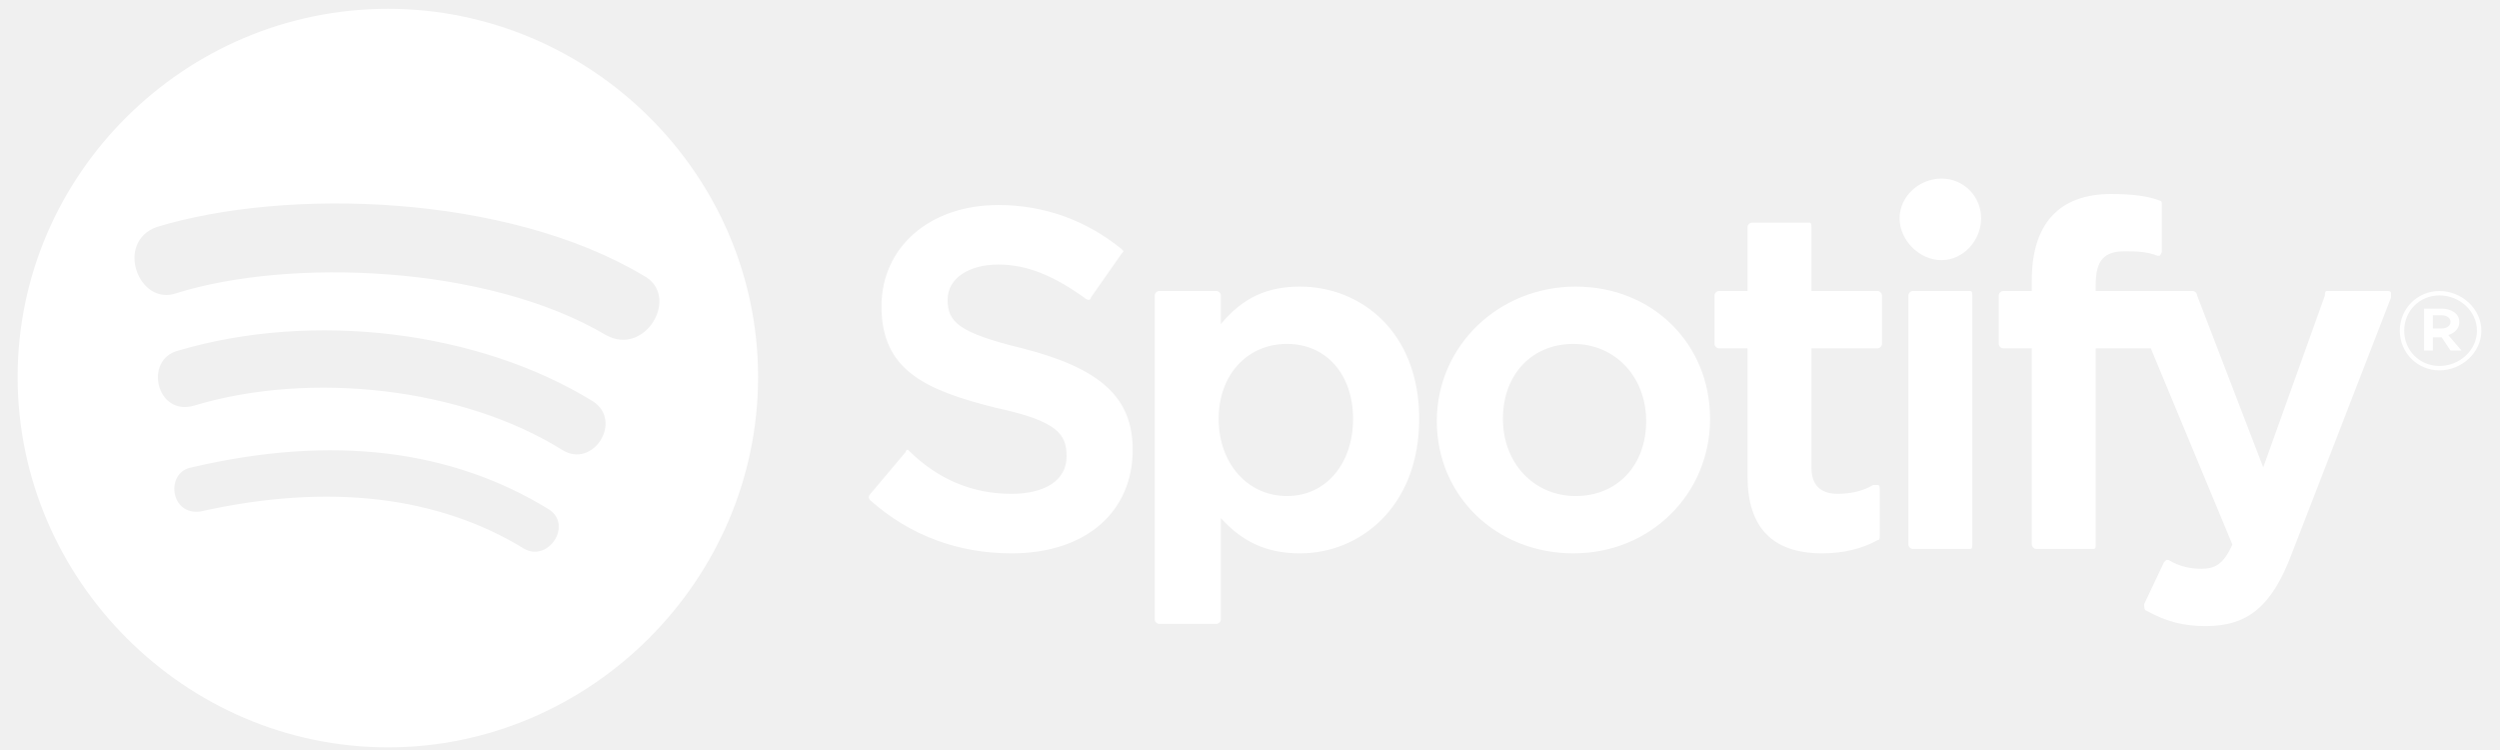
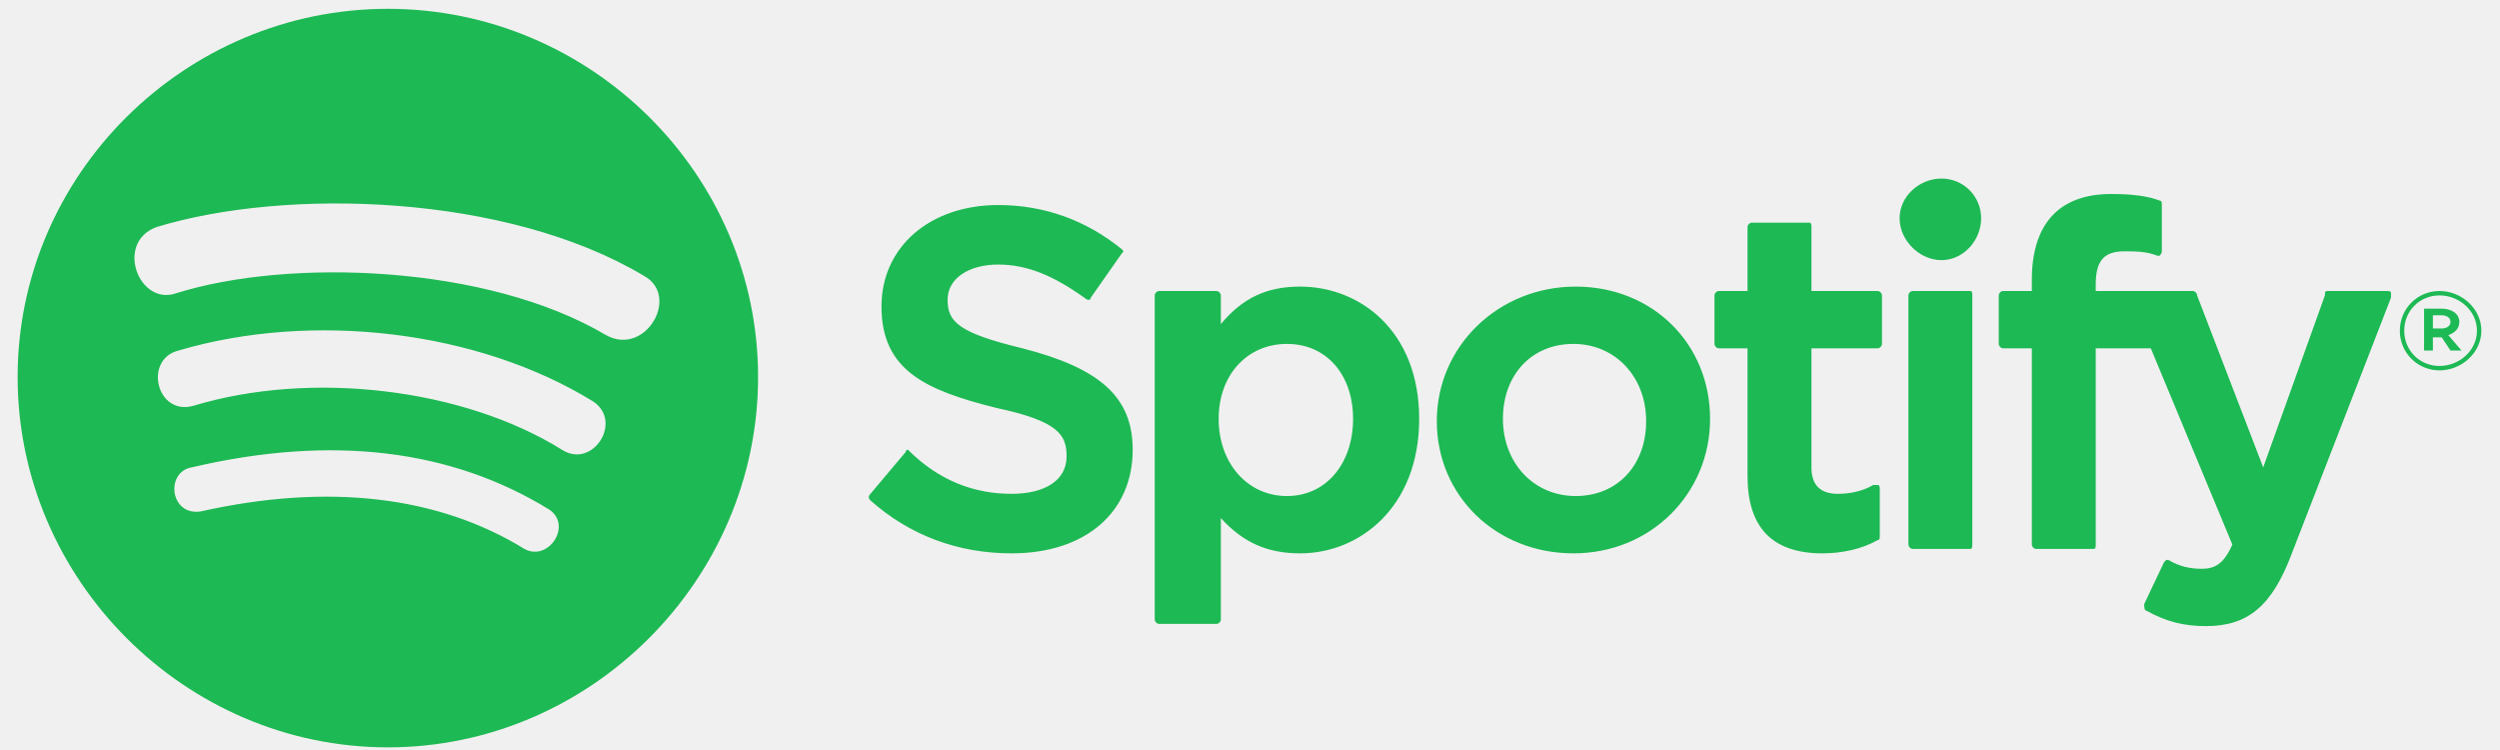
<svg xmlns="http://www.w3.org/2000/svg" viewBox="0 0 1134 340" class="spotify-logo--text">
-   <path fill="#ffffff" d="M8 171c0 92 76 168 168 168s168-76 168-168S268 4 176 4 8 79 8 171zm230 78c-39-24-89-30-147-17-14 2-16-18-4-20 64-15 118-8 162 19 11 7 0 24-11 18zm17-45c-45-28-114-36-167-20-17 5-23-21-7-25 61-18 136-9 188 23 14 9 0 31-14 22zM80 133c-17 6-28-23-9-30 59-18 159-15 221 22 17 9 1 37-17 27-54-32-144-35-195-19zm379 91c-17 0-33-6-47-20-1 0-1 1-1 1l-16 19c-1 1-1 2 0 3 18 16 40 24 64 24 34 0 55-19 55-47 0-24-15-37-50-46-29-7-34-12-34-22s10-16 23-16 25 5 39 15c0 0 1 1 2 1s1-1 1-1l14-20c1-1 1-1 0-2-16-13-35-20-56-20-31 0-53 19-53 46 0 29 20 38 52 46 28 6 32 12 32 22 0 11-10 17-25 17zm95-77v-13c0-1-1-2-2-2h-26c-1 0-2 1-2 2v147c0 1 1 2 2 2h26c1 0 2-1 2-2v-46c10 11 21 16 36 16 27 0 54-21 54-61s-27-60-54-60c-15 0-26 5-36 17zm30 78c-18 0-31-15-31-35s13-34 31-34 30 14 30 34-12 35-30 35zm68-34c0 34 27 60 62 60s62-27 62-61-26-60-61-60-63 27-63 61zm30-1c0-20 13-34 32-34s33 15 33 35-13 34-32 34-33-15-33-35zm140-58v-29c0-1 0-2-1-2h-26c-1 0-2 1-2 2v29h-13c-1 0-2 1-2 2v22c0 1 1 2 2 2h13v58c0 23 11 35 34 35 9 0 18-2 25-6 1 0 1-1 1-2v-21c0-1 0-2-1-2h-2c-5 3-11 4-16 4-8 0-12-4-12-12v-54h30c1 0 2-1 2-2v-22c0-1-1-2-2-2h-30zm129-3c0-11 4-15 13-15 5 0 10 0 15 2h1s1-1 1-2V93c0-1 0-2-1-2-5-2-12-3-22-3-24 0-36 14-36 39v5h-13c-1 0-2 1-2 2v22c0 1 1 2 2 2h13v89c0 1 1 2 2 2h26c1 0 1-1 1-2v-89h25l37 89c-4 9-8 11-14 11-5 0-10-1-15-4h-1l-1 1-9 19c0 1 0 3 1 3 9 5 17 7 27 7 19 0 30-9 39-33l45-116v-2c0-1-1-1-2-1h-27c-1 0-1 1-1 2l-28 78-30-78c0-1-1-2-2-2h-44v-3zm-83 3c-1 0-2 1-2 2v113c0 1 1 2 2 2h26c1 0 1-1 1-2V134c0-1 0-2-1-2h-26zm-6-33c0 10 9 19 19 19s18-9 18-19-8-18-18-18-19 8-19 18zm245 69c10 0 19-8 19-18s-9-18-19-18-18 8-18 18 8 18 18 18zm0-34c9 0 17 7 17 16s-8 16-17 16-16-7-16-16 7-16 16-16zm4 18c3-1 5-3 5-6 0-4-4-6-8-6h-8v19h4v-6h4l4 6h5zm-3-9c2 0 4 1 4 3s-2 3-4 3h-4v-6h4z" />
+   <path fill="#1DB954" d="M8 171c0 92 76 168 168 168s168-76 168-168S268 4 176 4 8 79 8 171zm230 78c-39-24-89-30-147-17-14 2-16-18-4-20 64-15 118-8 162 19 11 7 0 24-11 18zm17-45c-45-28-114-36-167-20-17 5-23-21-7-25 61-18 136-9 188 23 14 9 0 31-14 22zM80 133c-17 6-28-23-9-30 59-18 159-15 221 22 17 9 1 37-17 27-54-32-144-35-195-19zm379 91c-17 0-33-6-47-20-1 0-1 1-1 1l-16 19c-1 1-1 2 0 3 18 16 40 24 64 24 34 0 55-19 55-47 0-24-15-37-50-46-29-7-34-12-34-22s10-16 23-16 25 5 39 15c0 0 1 1 2 1s1-1 1-1l14-20c1-1 1-1 0-2-16-13-35-20-56-20-31 0-53 19-53 46 0 29 20 38 52 46 28 6 32 12 32 22 0 11-10 17-25 17zm95-77v-13c0-1-1-2-2-2h-26c-1 0-2 1-2 2v147c0 1 1 2 2 2h26c1 0 2-1 2-2v-46c10 11 21 16 36 16 27 0 54-21 54-61s-27-60-54-60c-15 0-26 5-36 17zm30 78c-18 0-31-15-31-35s13-34 31-34 30 14 30 34-12 35-30 35zm68-34c0 34 27 60 62 60s62-27 62-61-26-60-61-60-63 27-63 61zm30-1c0-20 13-34 32-34s33 15 33 35-13 34-32 34-33-15-33-35zm140-58v-29c0-1 0-2-1-2h-26c-1 0-2 1-2 2v29h-13c-1 0-2 1-2 2v22c0 1 1 2 2 2h13v58c0 23 11 35 34 35 9 0 18-2 25-6 1 0 1-1 1-2v-21c0-1 0-2-1-2h-2c-5 3-11 4-16 4-8 0-12-4-12-12v-54h30c1 0 2-1 2-2v-22c0-1-1-2-2-2h-30zm129-3c0-11 4-15 13-15 5 0 10 0 15 2h1s1-1 1-2V93c0-1 0-2-1-2-5-2-12-3-22-3-24 0-36 14-36 39v5h-13c-1 0-2 1-2 2v22c0 1 1 2 2 2h13v89c0 1 1 2 2 2h26c1 0 1-1 1-2v-89h25l37 89c-4 9-8 11-14 11-5 0-10-1-15-4h-1l-1 1-9 19c0 1 0 3 1 3 9 5 17 7 27 7 19 0 30-9 39-33l45-116v-2c0-1-1-1-2-1h-27c-1 0-1 1-1 2l-28 78-30-78c0-1-1-2-2-2h-44v-3zm-83 3c-1 0-2 1-2 2v113c0 1 1 2 2 2h26c1 0 1-1 1-2V134c0-1 0-2-1-2h-26zm-6-33c0 10 9 19 19 19s18-9 18-19-8-18-18-18-19 8-19 18zm245 69c10 0 19-8 19-18s-9-18-19-18-18 8-18 18 8 18 18 18zm0-34c9 0 17 7 17 16s-8 16-17 16-16-7-16-16 7-16 16-16zm4 18c3-1 5-3 5-6 0-4-4-6-8-6h-8v19h4v-6h4l4 6h5zm-3-9c2 0 4 1 4 3s-2 3-4 3h-4v-6h4z" />
</svg>
